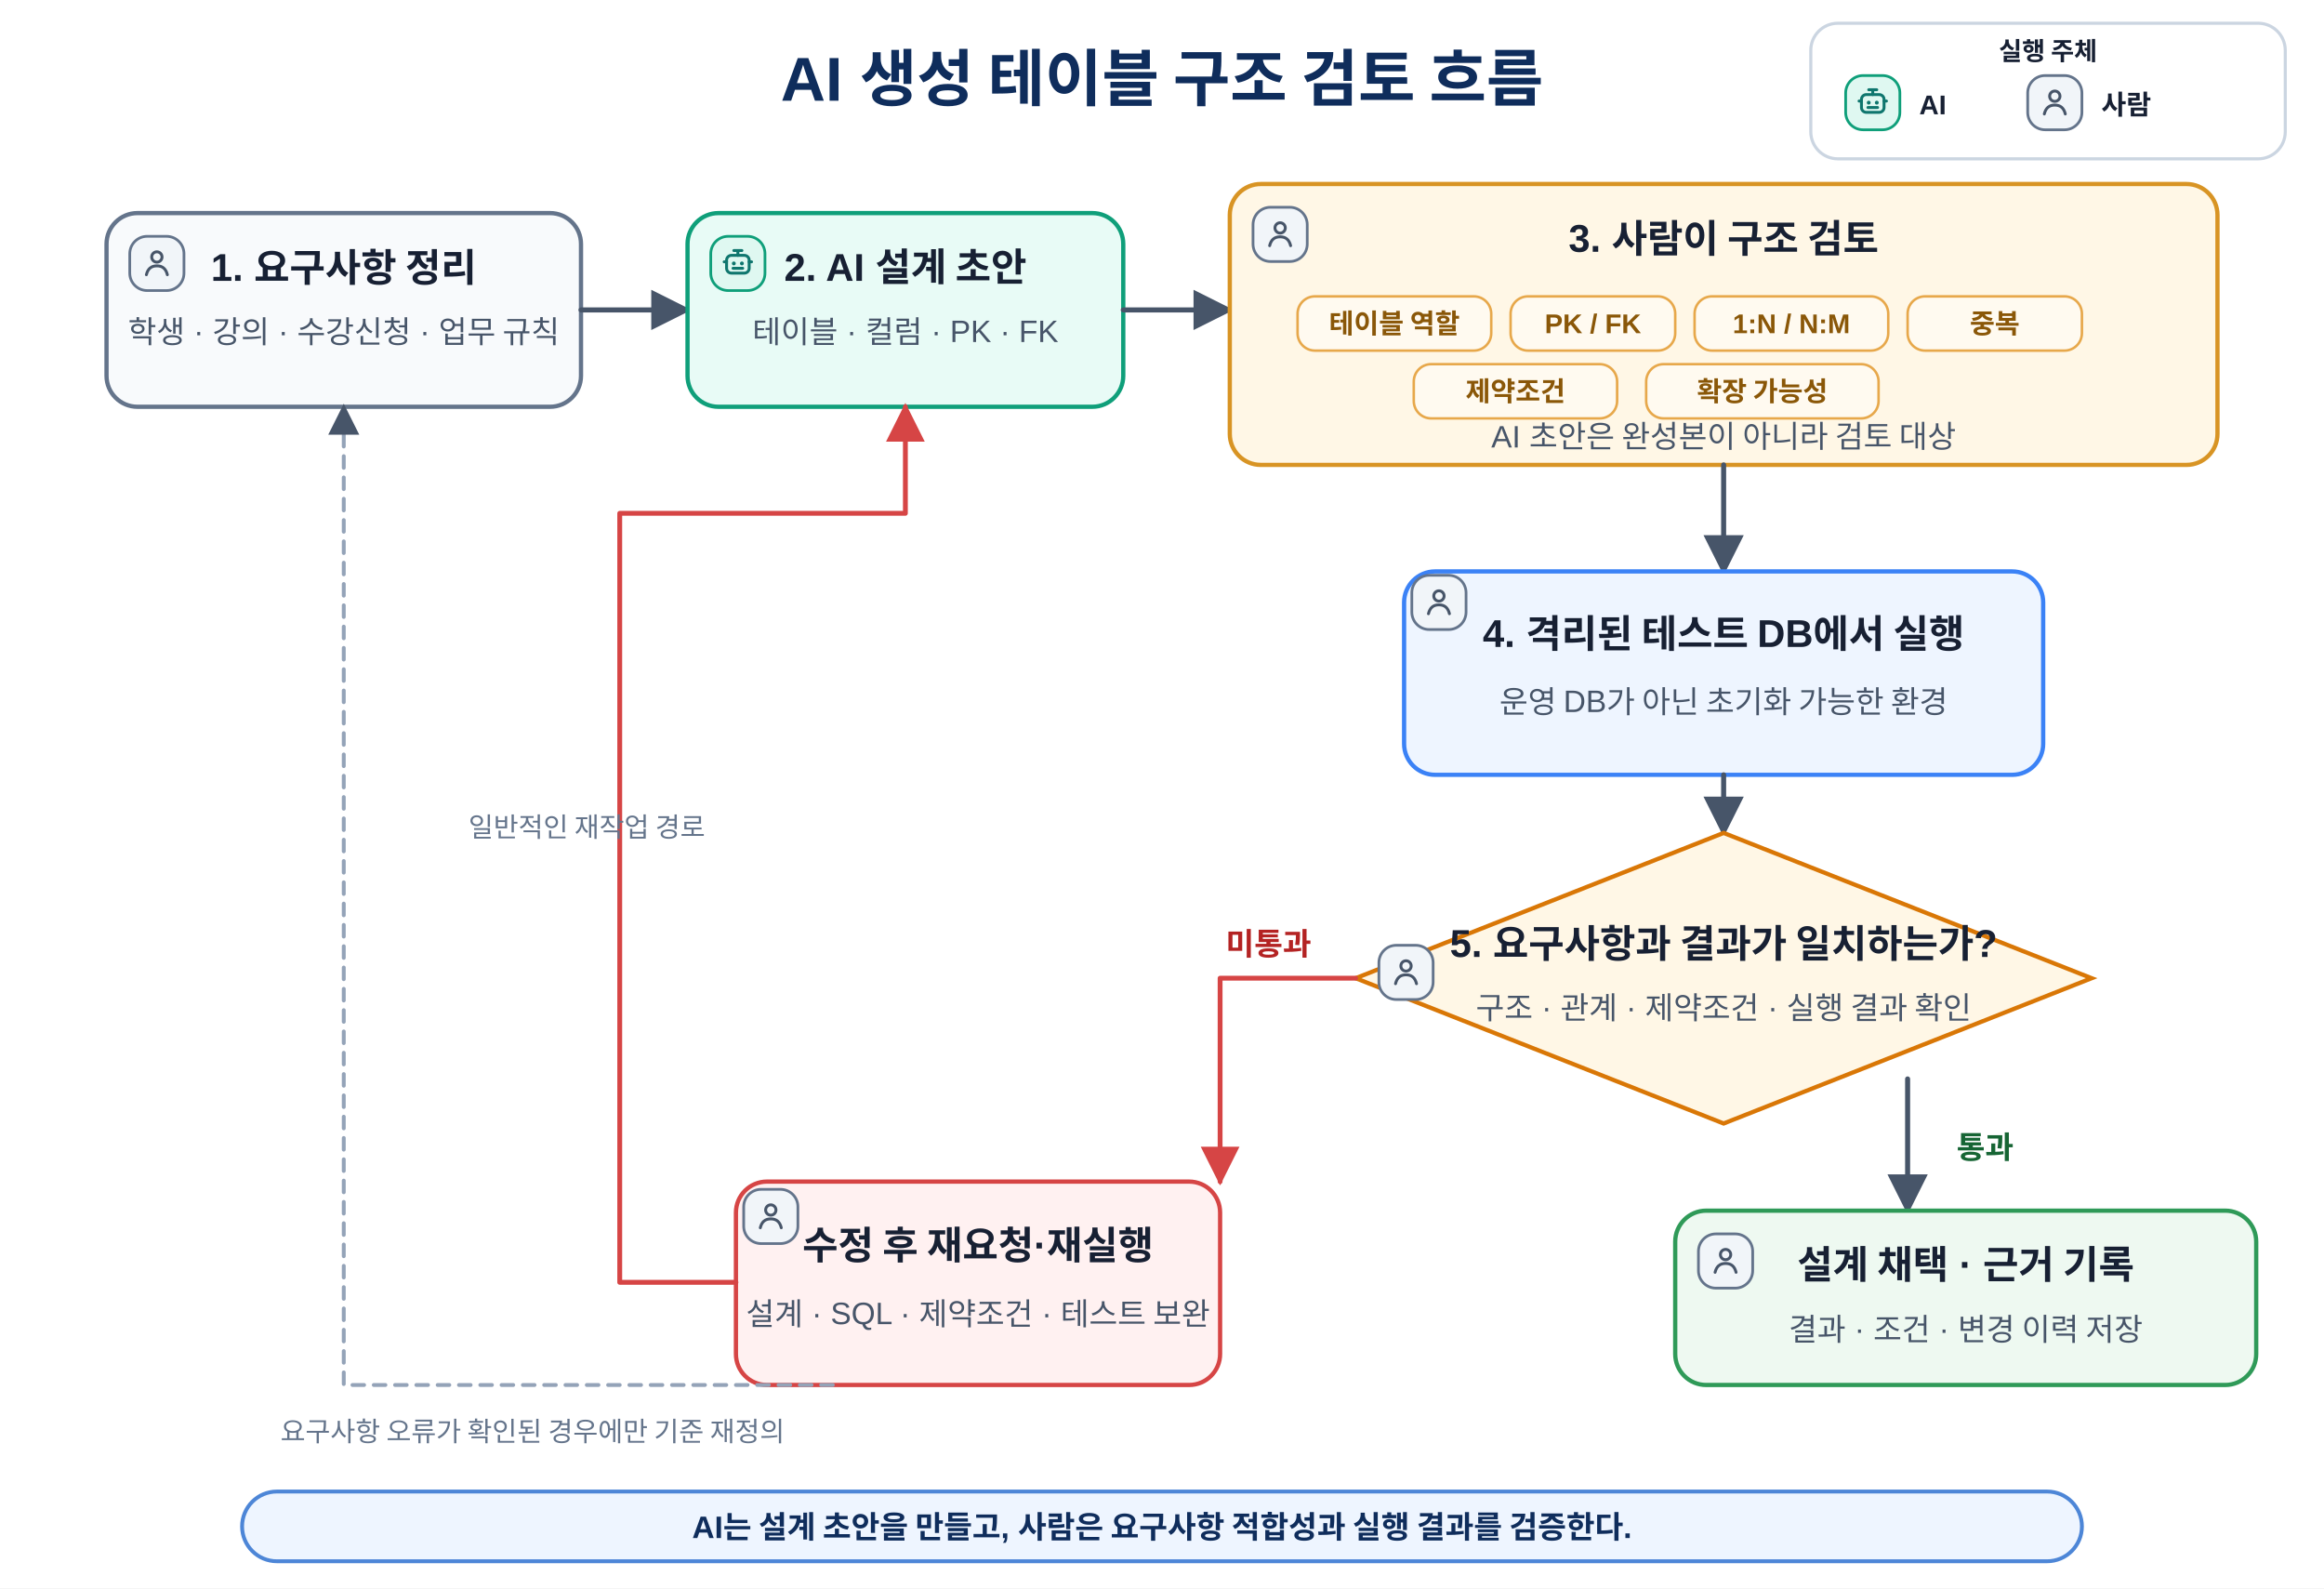
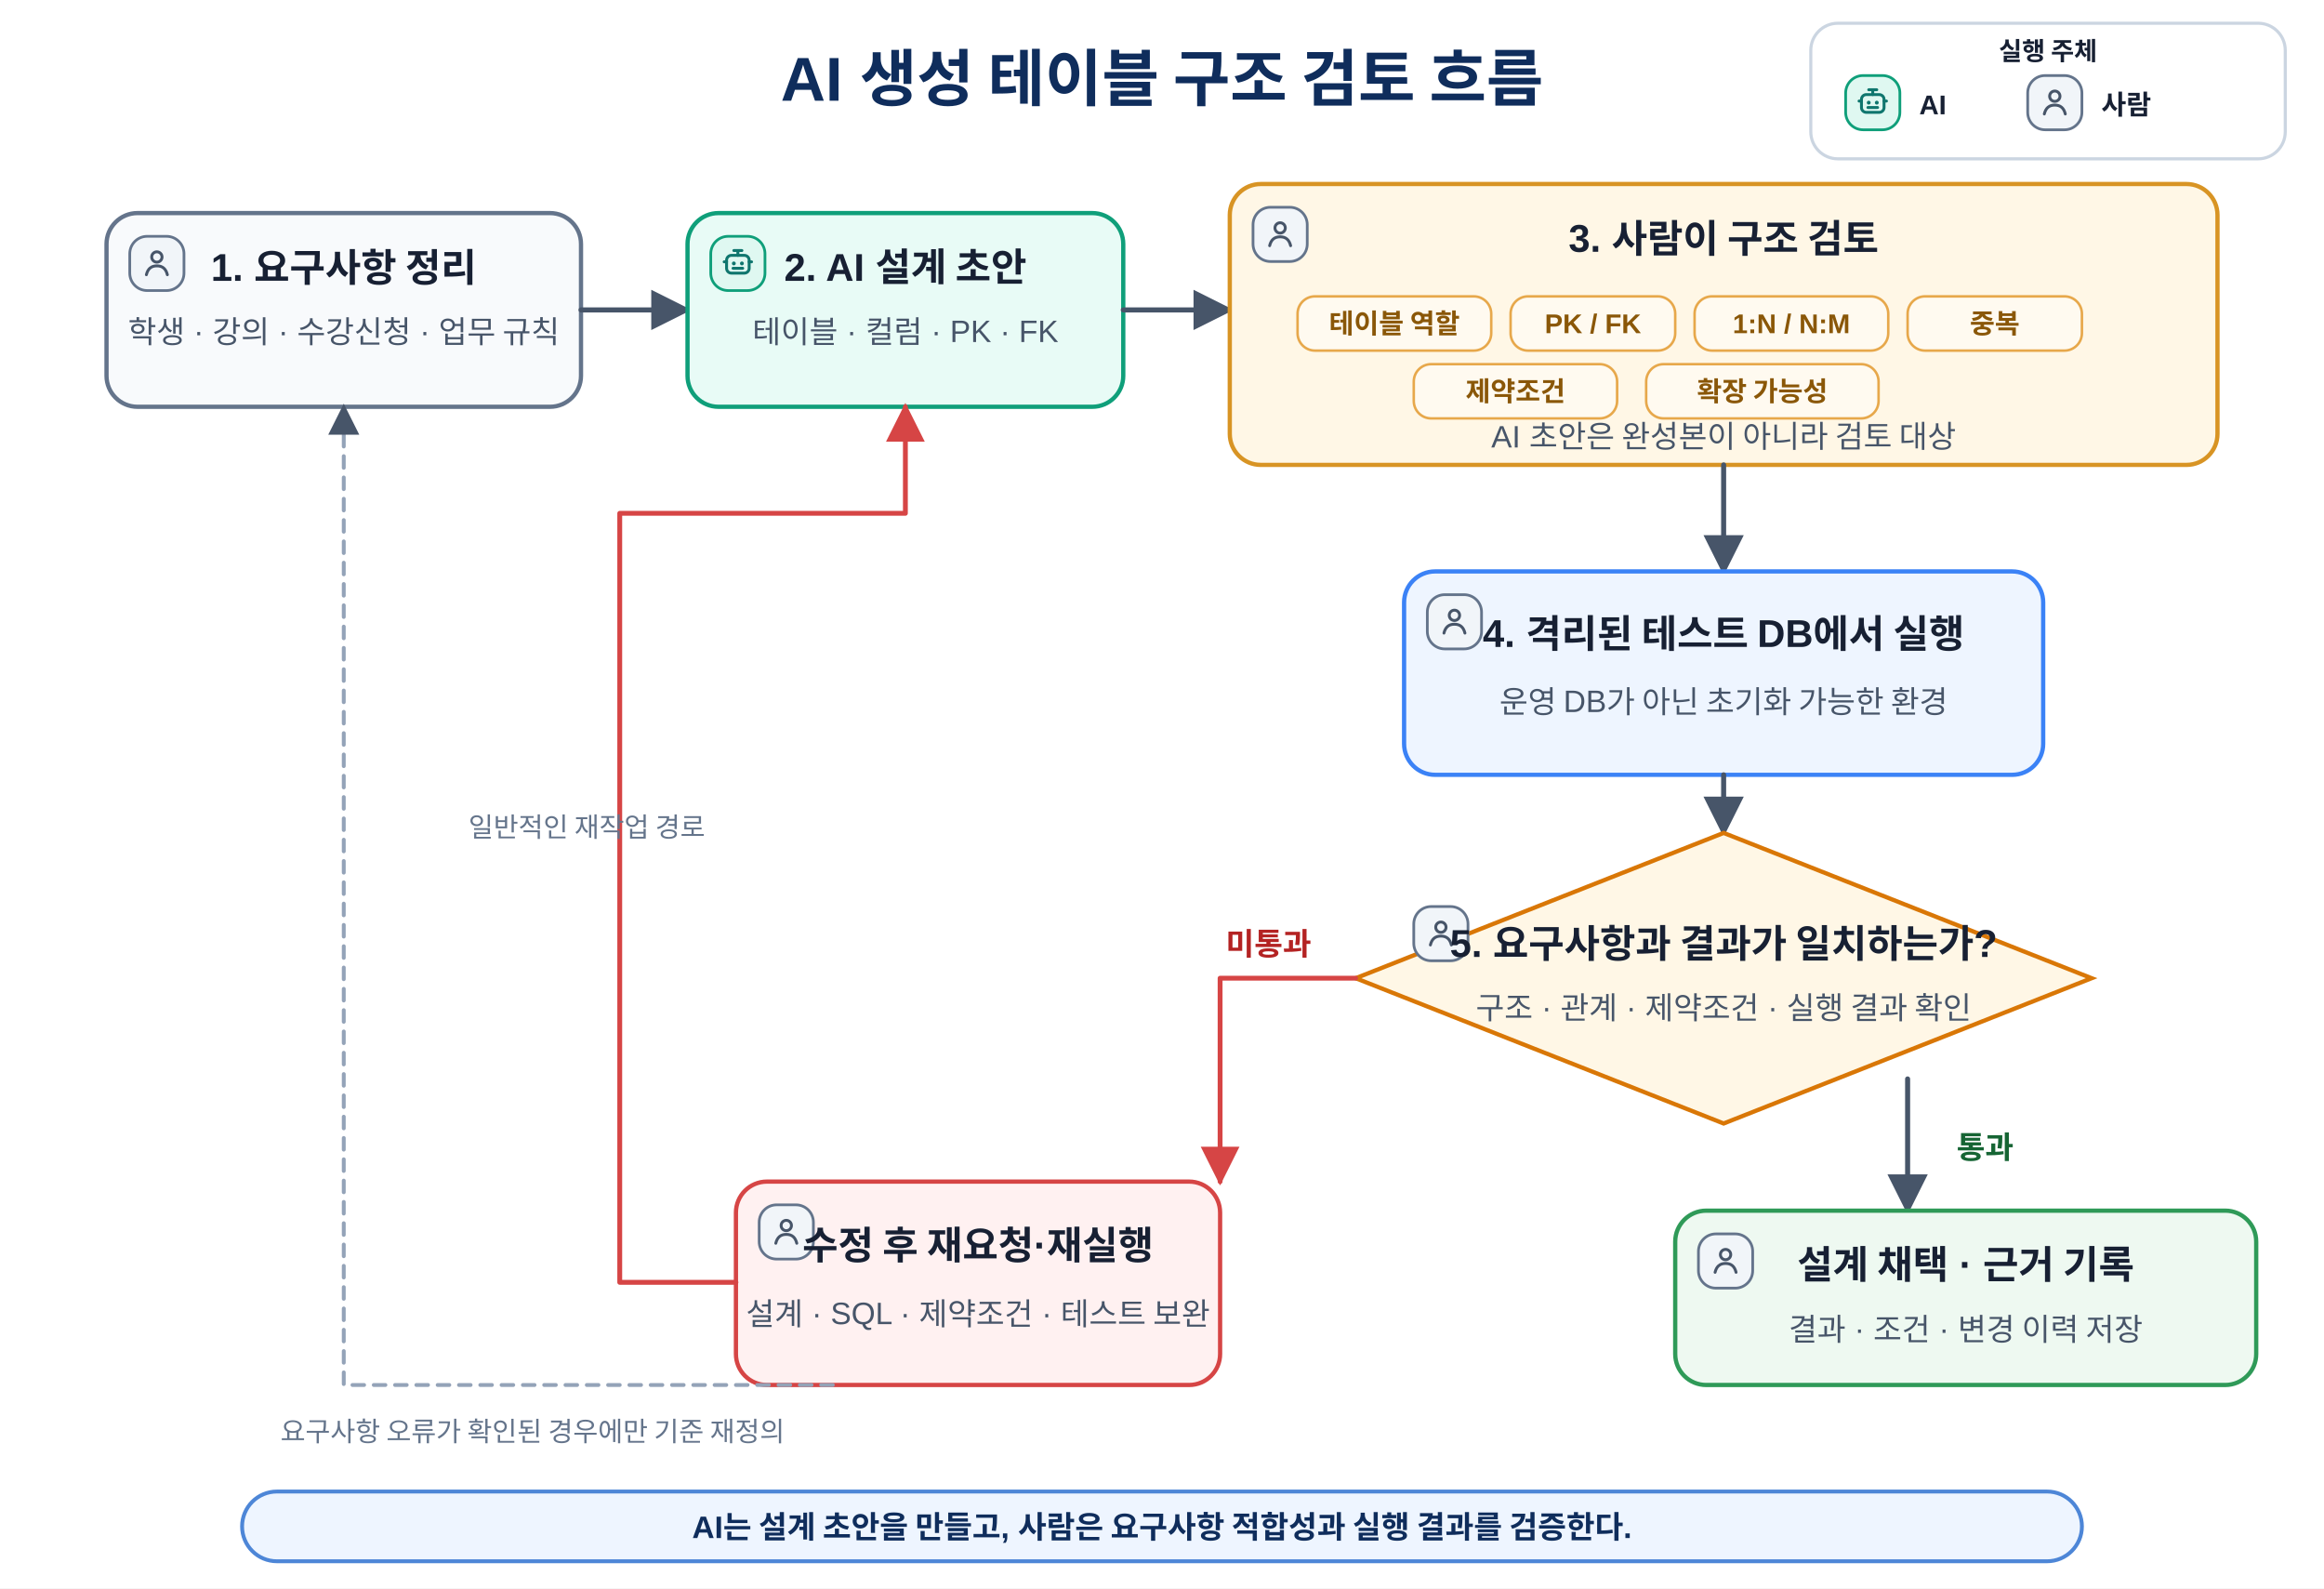
- <svg xmlns="http://www.w3.org/2000/svg" width="100%" viewBox="0 0 1200 820" role="img" aria-labelledby="title desc" version="1.1" id="svg34">
-   <defs id="defs5">
+ <svg xmlns="http://www.w3.org/2000/svg" width="100%" viewBox="0 0 1200 820" role="img" aria-labelledby="title desc">
+   <defs>
    <marker id="arrow" viewBox="0 0 10 10" refX="9" refY="5" markerWidth="8" markerHeight="8" orient="auto">
-       <path d="M0 0L10 5L0 10Z" fill="#475569" id="path1" />
+       <path d="M0 0L10 5L0 10Z" fill="#475569" />
    </marker>
    <marker id="arrow-red" viewBox="0 0 10 10" refX="9" refY="5" markerWidth="8" markerHeight="8" orient="auto">
-       <path d="M0 0L10 5L0 10Z" fill="#d64545" id="path2" />
+       <path d="M0 0L10 5L0 10Z" fill="#d64545" />
    </marker>
-     <style id="style2">
+     <style>
      text{font-family:"Malgun Gothic","Apple SD Gothic Neo","Noto Sans KR",Arial,sans-serif;fill:#172033}
-       .title{font-size:32px;font-weight:800;text-anchor:middle;fill:#0f2d5c}
+       .title{font-size:32px;font-weight:700;text-anchor:middle;fill:#0f2d5c}
      .box{fill:#f8fafc;stroke:#64748b;stroke-width:2.2}
      .ai{fill:#e8fbf6;stroke:#0f9f7a;stroke-width:2.2}
      .review{fill:#fff7e6;stroke:#d89424;stroke-width:2.2}
      .test{fill:#eef5ff;stroke:#3b82f6;stroke-width:2.2}
      .decision{fill:#fff7e6;stroke:#d97706;stroke-width:2.2}
      .ok{fill:#eef9f1;stroke:#2f9a58;stroke-width:2.2}
      .bad{fill:#fff1f1;stroke:#d64545;stroke-width:2.2}
      .name{font-size:20px;font-weight:800;text-anchor:middle}
      .sub{font-size:16px;text-anchor:middle;fill:#475569}
      .kw{font-size:15px;font-weight:700;text-anchor:middle;fill:#334155}
      .line{stroke:#475569;stroke-width:2.6;fill:none;stroke-linecap:round;stroke-linejoin:round;marker-end:url(#arrow)}
      .loop{stroke:#d64545;stroke-width:2.5;fill:none;stroke-linecap:round;stroke-linejoin:round;marker-end:url(#arrow-red)}
      .secondary{stroke:#94a3b8;stroke-width:2;fill:none;stroke-linecap:round;stroke-linejoin:round;stroke-dasharray:6 5;marker-end:url(#arrow)}
      .branch{font-size:16px;font-weight:800;text-anchor:middle}
      .pass{fill:#166534}.fail{fill:#b42323}
      .note-box{fill:#eef5ff;stroke:#4d86d7;stroke-width:2}
      .note{font-size:16px;font-weight:700;text-anchor:middle;fill:#0f2d5c}
      .small-note{font-size:14px;text-anchor:middle;fill:#64748b}
      .chip{fill:#fffaf0;stroke:#e7a84b;stroke-width:1.3}
      .chip-text{font-size:14px;font-weight:700;text-anchor:middle;fill:#8a5708}
    </style>
    <symbol id="actor-ai-icon" viewBox="0 0 24 24">
-       <rect x="5" y="7" width="14" height="11" rx="3" fill="none" stroke="currentColor" stroke-width="1.8" id="rect2" />
-       <path d="M12 4v3M9.5 4h5" fill="none" stroke="currentColor" stroke-width="1.8" stroke-linecap="round" id="path3" />
-       <circle cx="9.5" cy="12" r="1.2" fill="currentColor" id="circle3" />
-       <circle cx="14.5" cy="12" r="1.2" fill="currentColor" id="circle4" />
-       <path d="M9 15h6M5 11H3.5M20.5 11H19" fill="none" stroke="currentColor" stroke-width="1.8" stroke-linecap="round" id="path4" />
+       <rect x="5" y="7" width="14" height="11" rx="3" fill="none" stroke="currentColor" stroke-width="1.8" />
+       <path d="M12 4v3M9.5 4h5" fill="none" stroke="currentColor" stroke-width="1.8" stroke-linecap="round" />
+       <circle cx="9.5" cy="12" r="1.2" fill="currentColor" />
+       <circle cx="14.5" cy="12" r="1.2" fill="currentColor" />
+       <path d="M9 15h6M5 11H3.5M20.5 11H19" fill="none" stroke="currentColor" stroke-width="1.8" stroke-linecap="round" />
    </symbol>
    <symbol id="actor-human-icon" viewBox="0 0 24 24">
-       <circle cx="12" cy="8" r="3.2" fill="none" stroke="currentColor" stroke-width="1.8" id="circle5" />
-       <path d="M5.5 19c.9-3.7 3-5.5 6.5-5.5s5.6 1.8 6.5 5.5" fill="none" stroke="currentColor" stroke-width="1.8" stroke-linecap="round" id="path5" />
+       <circle cx="12" cy="8" r="3.2" fill="none" stroke="currentColor" stroke-width="1.8" />
+       <path d="M5.5 19c.9-3.7 3-5.5 6.5-5.5s5.6 1.8 6.5 5.5" fill="none" stroke="currentColor" stroke-width="1.8" stroke-linecap="round" />
    </symbol>
  </defs>
-   <rect width="1200" height="820" fill="#ffffff" id="rect5" />
-   <text x="600" y="52" class="title" id="text5">AI 생성 테이블 구조 검토 흐름</text>
+   <rect width="1200" height="820" fill="#ffffff" />
+   <text x="600" y="52" class="title">AI 생성 테이블 구조 검토 흐름</text>
  <g id="actor-legend" aria-label="실행 주체 범례">
-     <rect x="935" y="12" width="245" height="70" rx="14" fill="#ffffff" stroke="#cbd5e1" stroke-width="1.6" id="rect6" />
-     <text x="1057.5" y="31" text-anchor="middle" font-size="13" font-weight="700" fill="#475569" id="text6">실행 주체</text>
-     <g transform="translate(953 39)" id="g7">
-       <rect width="28" height="28" rx="9" fill="#dff8f1" stroke="#0f9f7a" stroke-width="1.4" id="rect7" />
-       <use href="#actor-ai-icon" x="4" y="4" width="20" height="20" style="color:#0f766e" id="use7" />
+     <rect x="935" y="12" width="245" height="70" rx="14" fill="#ffffff" stroke="#cbd5e1" stroke-width="1.6" />
+     <text x="1057.5" y="31" text-anchor="middle" font-size="13" font-weight="700" fill="#475569">실행 주체</text>
+     <g transform="translate(953 39)">
+       <rect width="28" height="28" rx="9" fill="#dff8f1" stroke="#0f9f7a" stroke-width="1.4" />
+       <use href="#actor-ai-icon" x="4" y="4" width="20" height="20" style="color:#0f766e" />
    </g>
-     <text x="991" y="59" font-size="14" font-weight="700" fill="#0f766e" id="text7">AI</text>
-     <g transform="translate(1047 39)" id="g8">
-       <rect width="28" height="28" rx="9" fill="#f1f5f9" stroke="#64748b" stroke-width="1.4" id="rect8" />
-       <use href="#actor-human-icon" x="4" y="4" width="20" height="20" style="color:#475569" id="use8" />
+     <text x="991" y="59" font-size="14" font-weight="700" fill="#0f766e">AI</text>
+     <g transform="translate(1047 39)">
+       <rect width="28" height="28" rx="9" fill="#f1f5f9" stroke="#64748b" stroke-width="1.4" />
+       <use href="#actor-human-icon" x="4" y="4" width="20" height="20" style="color:#475569" />
    </g>
-     <text x="1085" y="59" font-size="14" font-weight="700" fill="#475569" id="text8">사람</text>
+     <text x="1085" y="59" font-size="14" font-weight="700" fill="#475569">사람</text>
  </g>
-   <rect x="55" y="110" width="245" height="100" rx="16" class="box" id="rect9" />
-   <g transform="translate(67 122)" aria-label="사람 실행" id="g10">
-     <rect width="28" height="28" rx="9" fill="#f1f5f9" stroke="#64748b" stroke-width="1.4" id="rect10" />
-     <use href="#actor-human-icon" x="4" y="4" width="20" height="20" style="color:#475569" id="use10" />
+   <rect x="55" y="110" width="245" height="100" rx="16" class="box" />
+   <g transform="translate(67 122)" aria-label="사람 실행">
+     <rect width="28" height="28" rx="9" fill="#f1f5f9" stroke="#64748b" stroke-width="1.4" />
+     <use href="#actor-human-icon" x="4" y="4" width="20" height="20" style="color:#475569" />
  </g>
-   <text x="177.5" y="145" class="name" id="text10">1. 요구사항 정리</text>
-   <text x="177.5" y="177" class="sub" id="text11">학생 · 강의 · 수강신청 · 업무 규칙</text>
-   <path d="M300 160 H355" class="line" id="path11" />
-   <rect x="355" y="110" width="225" height="100" rx="16" class="ai" id="rect11" />
-   <g transform="translate(367 122)" aria-label="AI 실행" id="g12">
-     <rect width="28" height="28" rx="9" fill="#dff8f1" stroke="#0f9f7a" stroke-width="1.4" id="rect12" />
-     <use href="#actor-ai-icon" x="4" y="4" width="20" height="20" style="color:#0f766e" id="use12" />
+   <text x="177.5" y="145" class="name">1. 요구사항 정리</text>
+   <text x="177.5" y="177" class="sub">학생 · 강의 · 수강신청 · 업무 규칙</text>
+   <path d="M300 160 H355" class="line" />
+   <rect x="355" y="110" width="225" height="100" rx="16" class="ai" />
+   <g transform="translate(367 122)" aria-label="AI 실행">
+     <rect width="28" height="28" rx="9" fill="#dff8f1" stroke="#0f9f7a" stroke-width="1.4" />
+     <use href="#actor-ai-icon" x="4" y="4" width="20" height="20" style="color:#0f766e" />
  </g>
-   <text x="467.5" y="145" class="name" id="text12">2. AI 설계 초안</text>
-   <text x="467.5" y="177" class="sub" id="text13">테이블 · 컬럼 · PK · FK</text>
-   <path d="M580 160 H635" class="line" id="path13" />
-   <rect x="635" y="95" width="510" height="145" rx="16" class="review" id="rect13" />
-   <g transform="translate(647 107)" aria-label="사람 실행" id="g14">
-     <rect width="28" height="28" rx="9" fill="#f1f5f9" stroke="#64748b" stroke-width="1.4" id="rect14" />
-     <use href="#actor-human-icon" x="4" y="4" width="20" height="20" style="color:#475569" id="use14" />
+   <text x="467.5" y="145" class="name">2. AI 설계 초안</text>
+   <text x="467.5" y="177" class="sub">테이블 · 컬럼 · PK · FK</text>
+   <path d="M580 160 H635" class="line" />
+   <rect x="635" y="95" width="510" height="145" rx="16" class="review" />
+   <g transform="translate(647 107)" aria-label="사람 실행">
+     <rect width="28" height="28" rx="9" fill="#f1f5f9" stroke="#64748b" stroke-width="1.4" />
+     <use href="#actor-human-icon" x="4" y="4" width="20" height="20" style="color:#475569" />
  </g>
-   <text x="890" y="130" class="name" id="text14">3. 사람이 구조 검토</text>
-   <rect x="670" y="153" width="100" height="28" rx="9" class="chip" id="rect15" />
-   <text x="720" y="172" class="chip-text" id="text15">테이블 역할</text>
-   <rect x="780" y="153" width="85" height="28" rx="9" class="chip" id="rect16" />
-   <text x="822.5" y="172" class="chip-text" id="text16">PK / FK</text>
-   <rect x="875" y="153" width="100" height="28" rx="9" class="chip" id="rect17" />
-   <text x="925" y="172" class="chip-text" id="text17">1:N / N:M</text>
-   <rect x="985" y="153" width="90" height="28" rx="9" class="chip" id="rect18" />
-   <text x="1030" y="172" class="chip-text" id="text18">중복</text>
-   <rect x="730" y="188" width="105" height="28" rx="9" class="chip" id="rect19" />
-   <text x="782.5" y="207" class="chip-text" id="text19">제약조건</text>
-   <rect x="850" y="188" width="120" height="28" rx="9" class="chip" id="rect20" />
-   <text x="910" y="207" class="chip-text" id="text20">확장 가능성</text>
-   <text x="890" y="231" class="sub" id="text21">AI 초안은 완성본이 아니라 검토 대상</text>
-   <path d="M890 240 V295" class="line" id="path21" />
-   <rect x="725" y="295" width="330" height="105" rx="16" class="test" id="rect21" />
-   <g transform="translate(729,297)" aria-label="사람 실행" id="g22">
-     <rect width="28" height="28" rx="9" fill="#f1f5f9" stroke="#64748b" stroke-width="1.4" id="rect22" x="0" y="0" />
-     <use href="#actor-human-icon" x="4" y="4" width="20" height="20" style="color:#475569" id="use22" />
+   <text x="890" y="130" class="name">3. 사람이 구조 검토</text>
+   <rect x="670" y="153" width="100" height="28" rx="9" class="chip" />
+   <text x="720" y="172" class="chip-text">테이블 역할</text>
+   <rect x="780" y="153" width="85" height="28" rx="9" class="chip" />
+   <text x="822.5" y="172" class="chip-text">PK / FK</text>
+   <rect x="875" y="153" width="100" height="28" rx="9" class="chip" />
+   <text x="925" y="172" class="chip-text">1:N / N:M</text>
+   <rect x="985" y="153" width="90" height="28" rx="9" class="chip" />
+   <text x="1030" y="172" class="chip-text">중복</text>
+   <rect x="730" y="188" width="105" height="28" rx="9" class="chip" />
+   <text x="782.5" y="207" class="chip-text">제약조건</text>
+   <rect x="850" y="188" width="120" height="28" rx="9" class="chip" />
+   <text x="910" y="207" class="chip-text">확장 가능성</text>
+   <text x="890" y="231" class="sub">AI 초안은 완성본이 아니라 검토 대상</text>
+   <path d="M890 240 V295" class="line" />
+   <rect x="725" y="295" width="330" height="105" rx="16" class="test" />
+   <g transform="translate(737 307)" aria-label="사람 실행">
+     <rect width="28" height="28" rx="9" fill="#f1f5f9" stroke="#64748b" stroke-width="1.4" />
+     <use href="#actor-human-icon" x="4" y="4" width="20" height="20" style="color:#475569" />
  </g>
-   <text x="890" y="334" class="name" id="text22">4. 격리된 테스트 DB에서 실행</text>
-   <text x="890" y="368" class="sub" id="text23">운영 DB가 아닌 초기화 가능한 환경</text>
-   <path d="M890 400 V430" class="line" id="path23" />
-   <polygon points="890,430 1080,505 890,580 700,505" class="decision" id="polygon23" />
-   <g transform="translate(712,488)" aria-label="사람 실행" id="g23">
-     <rect width="28" height="28" rx="9" fill="#f1f5f9" stroke="#64748b" stroke-width="1.4" id="rect23" x="0" y="0" />
-     <use href="#actor-human-icon" x="4" y="4" width="20" height="20" style="color:#475569" id="use23" />
+   <text x="890" y="334" class="name">4. 격리된 테스트 DB에서 실행</text>
+   <text x="890" y="368" class="sub">운영 DB가 아닌 초기화 가능한 환경</text>
+   <path d="M890 400 V430" class="line" />
+   <polygon points="890,430 1080,505 890,580 700,505" class="decision" />
+   <g transform="translate(730 468)" aria-label="사람 실행">
+     <rect width="28" height="28" rx="9" fill="#f1f5f9" stroke="#64748b" stroke-width="1.4" />
+     <use href="#actor-human-icon" x="4" y="4" width="20" height="20" style="color:#475569" />
  </g>
-   <text x="890" y="494" class="name" id="text24">5. 요구사항과 결과가 일치하는가?</text>
-   <text x="890" y="526" class="sub" id="text25">구조 · 관계 · 제약조건 · 실행 결과 확인</text>
-   <path d="M700 505 H630 V610" class="loop" id="path25" />
-   <text x="655" y="493" class="branch fail" id="text26">미통과</text>
-   <rect x="380" y="610" width="250" height="105" rx="16" class="bad" id="rect26" />
-   <g transform="translate(384,614)" aria-label="사람 실행" id="g27">
-     <rect width="28" height="28" rx="9" fill="#f1f5f9" stroke="#64748b" stroke-width="1.4" id="rect27" x="0" y="0" />
-     <use href="#actor-human-icon" x="4" y="4" width="20" height="20" style="color:#475569" id="use27" />
+   <text x="890" y="494" class="name">5. 요구사항과 결과가 일치하는가?</text>
+   <text x="890" y="526" class="sub">구조 · 관계 · 제약조건 · 실행 결과 확인</text>
+   <path d="M700 505 H630 V610" class="loop" />
+   <text x="655" y="493" class="branch fail">미통과</text>
+   <rect x="380" y="610" width="250" height="105" rx="16" class="bad" />
+   <g transform="translate(392 622)" aria-label="사람 실행">
+     <rect width="28" height="28" rx="9" fill="#f1f5f9" stroke="#64748b" stroke-width="1.4" />
+     <use href="#actor-human-icon" x="4" y="4" width="20" height="20" style="color:#475569" />
  </g>
-   <text x="505" y="650" class="name" id="text27">수정 후 재요청·재실행</text>
-   <text x="505" y="684" class="sub" id="text28">설계 · SQL · 제약조건 · 테스트 보완</text>
-   <path d="M380 662 H320 V265 H467.5 V210" class="loop" id="path28" />
-   <text x="303" y="432" class="small-note" id="text29">일반적인 재작업 경로</text>
-   <path d="M430 715 H177.5 V210" class="secondary" id="path29" />
-   <text x="275" y="744" class="small-note" id="text30">요구사항 오류가 확인된 경우에만 기준 재정의</text>
-   <path d="M985 557 V625" class="line" id="path30" />
-   <text x="1025" y="598" class="branch pass" id="text31">통과</text>
-   <rect x="865" y="625" width="300" height="90" rx="16" class="ok" id="rect31" />
-   <g transform="translate(877 637)" aria-label="사람 실행" id="g32">
-     <rect width="28" height="28" rx="9" fill="#f1f5f9" stroke="#64748b" stroke-width="1.4" id="rect32" />
-     <use href="#actor-human-icon" x="4" y="4" width="20" height="20" style="color:#475569" id="use32" />
+   <text x="505" y="650" class="name">수정 후 재요청·재실행</text>
+   <text x="505" y="684" class="sub">설계 · SQL · 제약조건 · 테스트 보완</text>
+   <path d="M380 662 H320 V265 H467.5 V210" class="loop" />
+   <text x="303" y="432" class="small-note">일반적인 재작업 경로</text>
+   <path d="M430 715 H177.5 V210" class="secondary" />
+   <text x="275" y="744" class="small-note">요구사항 오류가 확인된 경우에만 기준 재정의</text>
+   <path d="M985 557 V625" class="line" />
+   <text x="1025" y="598" class="branch pass">통과</text>
+   <rect x="865" y="625" width="300" height="90" rx="16" class="ok" />
+   <g transform="translate(877 637)" aria-label="사람 실행">
+     <rect width="28" height="28" rx="9" fill="#f1f5f9" stroke="#64748b" stroke-width="1.4" />
+     <use href="#actor-human-icon" x="4" y="4" width="20" height="20" style="color:#475569" />
  </g>
-   <text x="1015" y="660" class="name" id="text32">설계 채택 · 근거 기록</text>
-   <text x="1015" y="692" class="sub" id="text33">결과 · 조건 · 변경 이력 저장</text>
-   <rect x="125" y="770" width="950" height="36" rx="18" class="note-box" id="rect33" />
-   <text x="600" y="794" class="note" id="text34">AI는 설계 초안을 만들고, 사람은 요구사항 적합성과 실행 결과를 검증한다.</text>
+   <text x="1015" y="660" class="name">설계 채택 · 근거 기록</text>
+   <text x="1015" y="692" class="sub">결과 · 조건 · 변경 이력 저장</text>
+   <rect x="125" y="770" width="950" height="36" rx="18" class="note-box" />
+   <text x="600" y="794" class="note">AI는 설계 초안을 만들고, 사람은 요구사항 적합성과 실행 결과를 검증한다.</text>
</svg>
